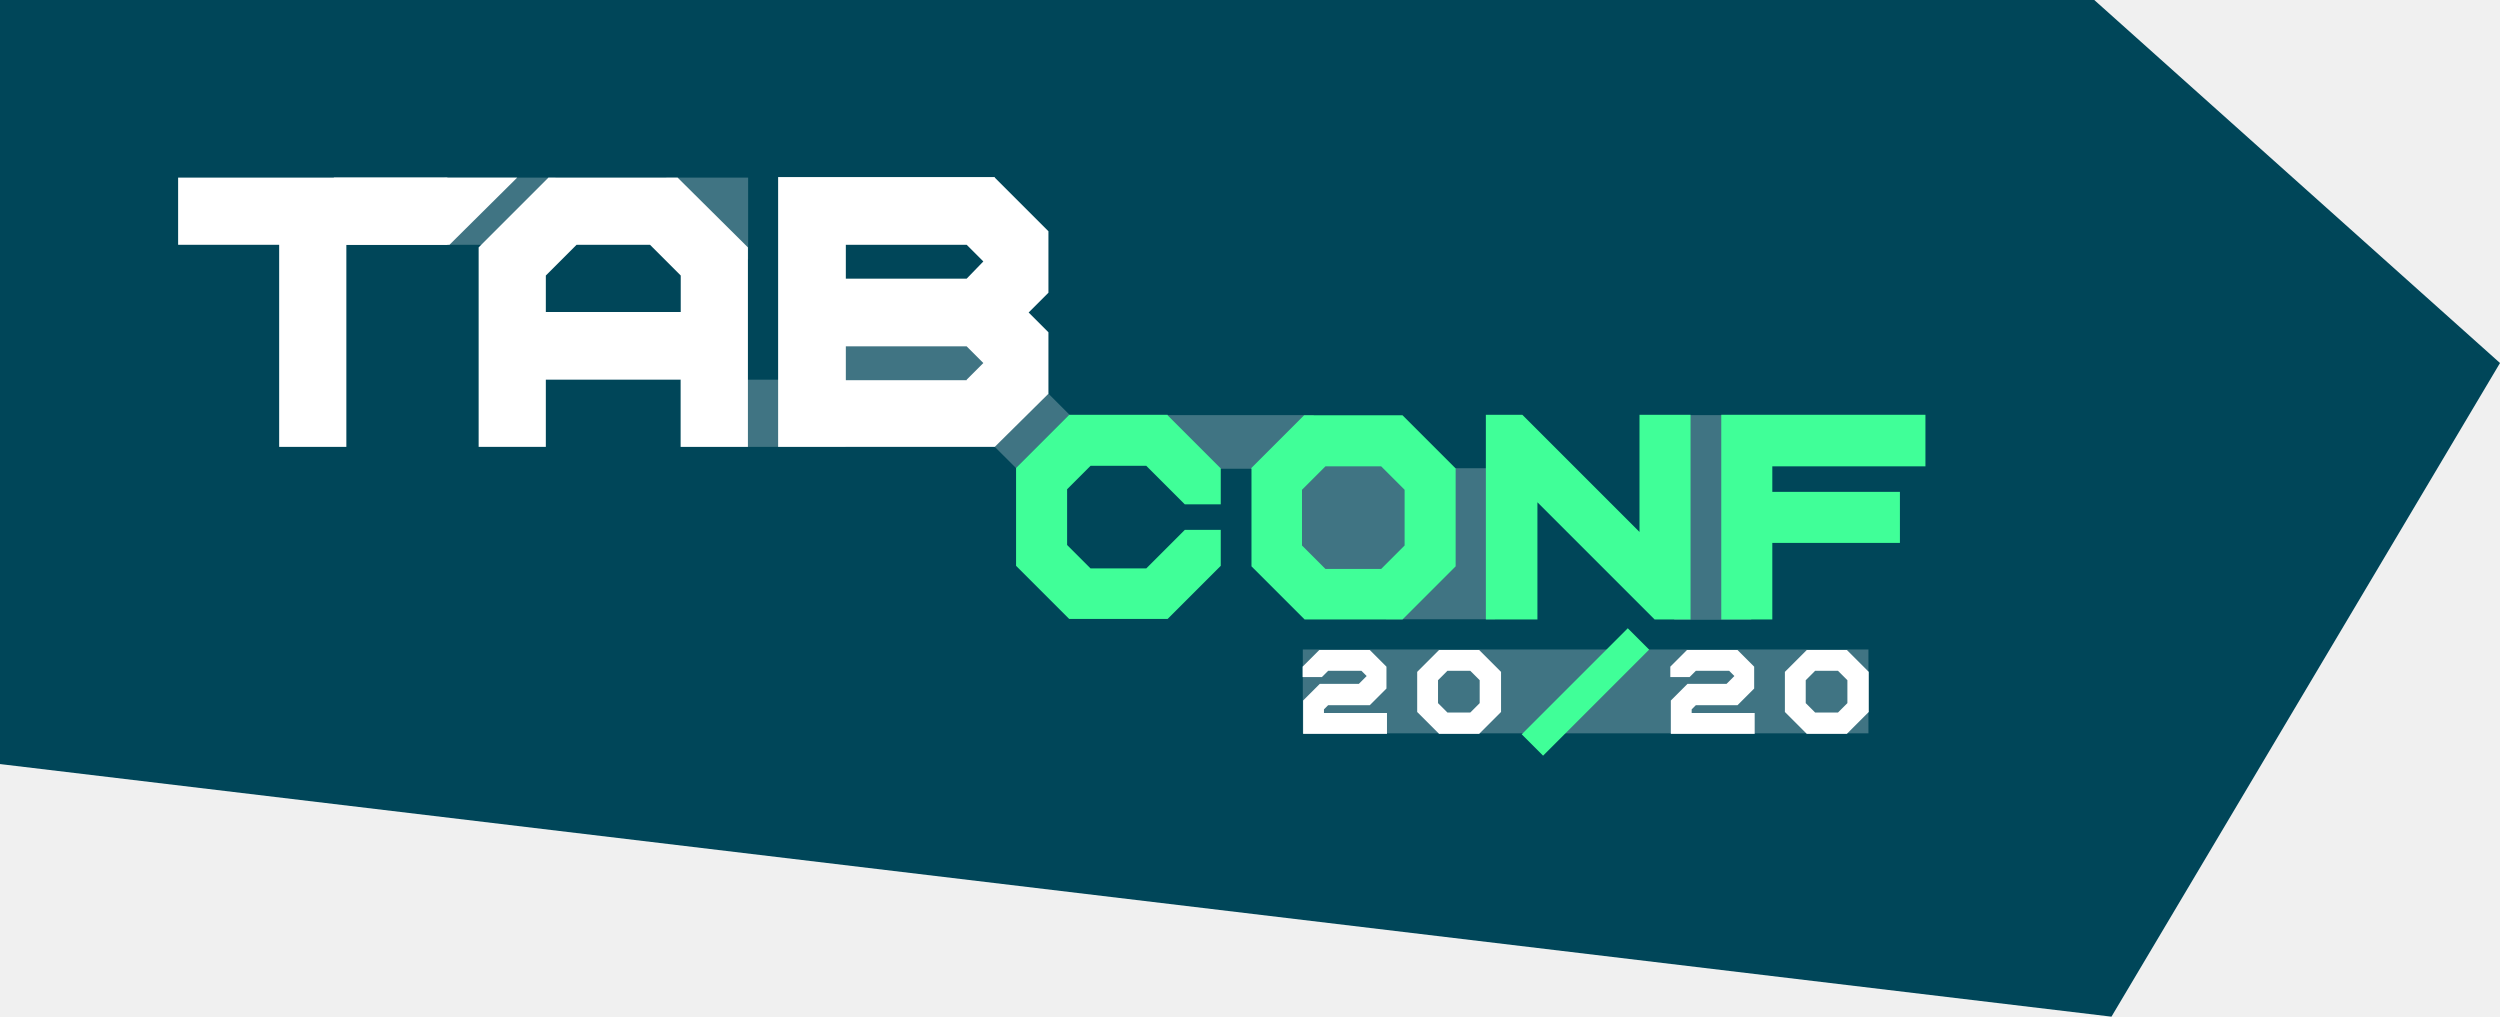
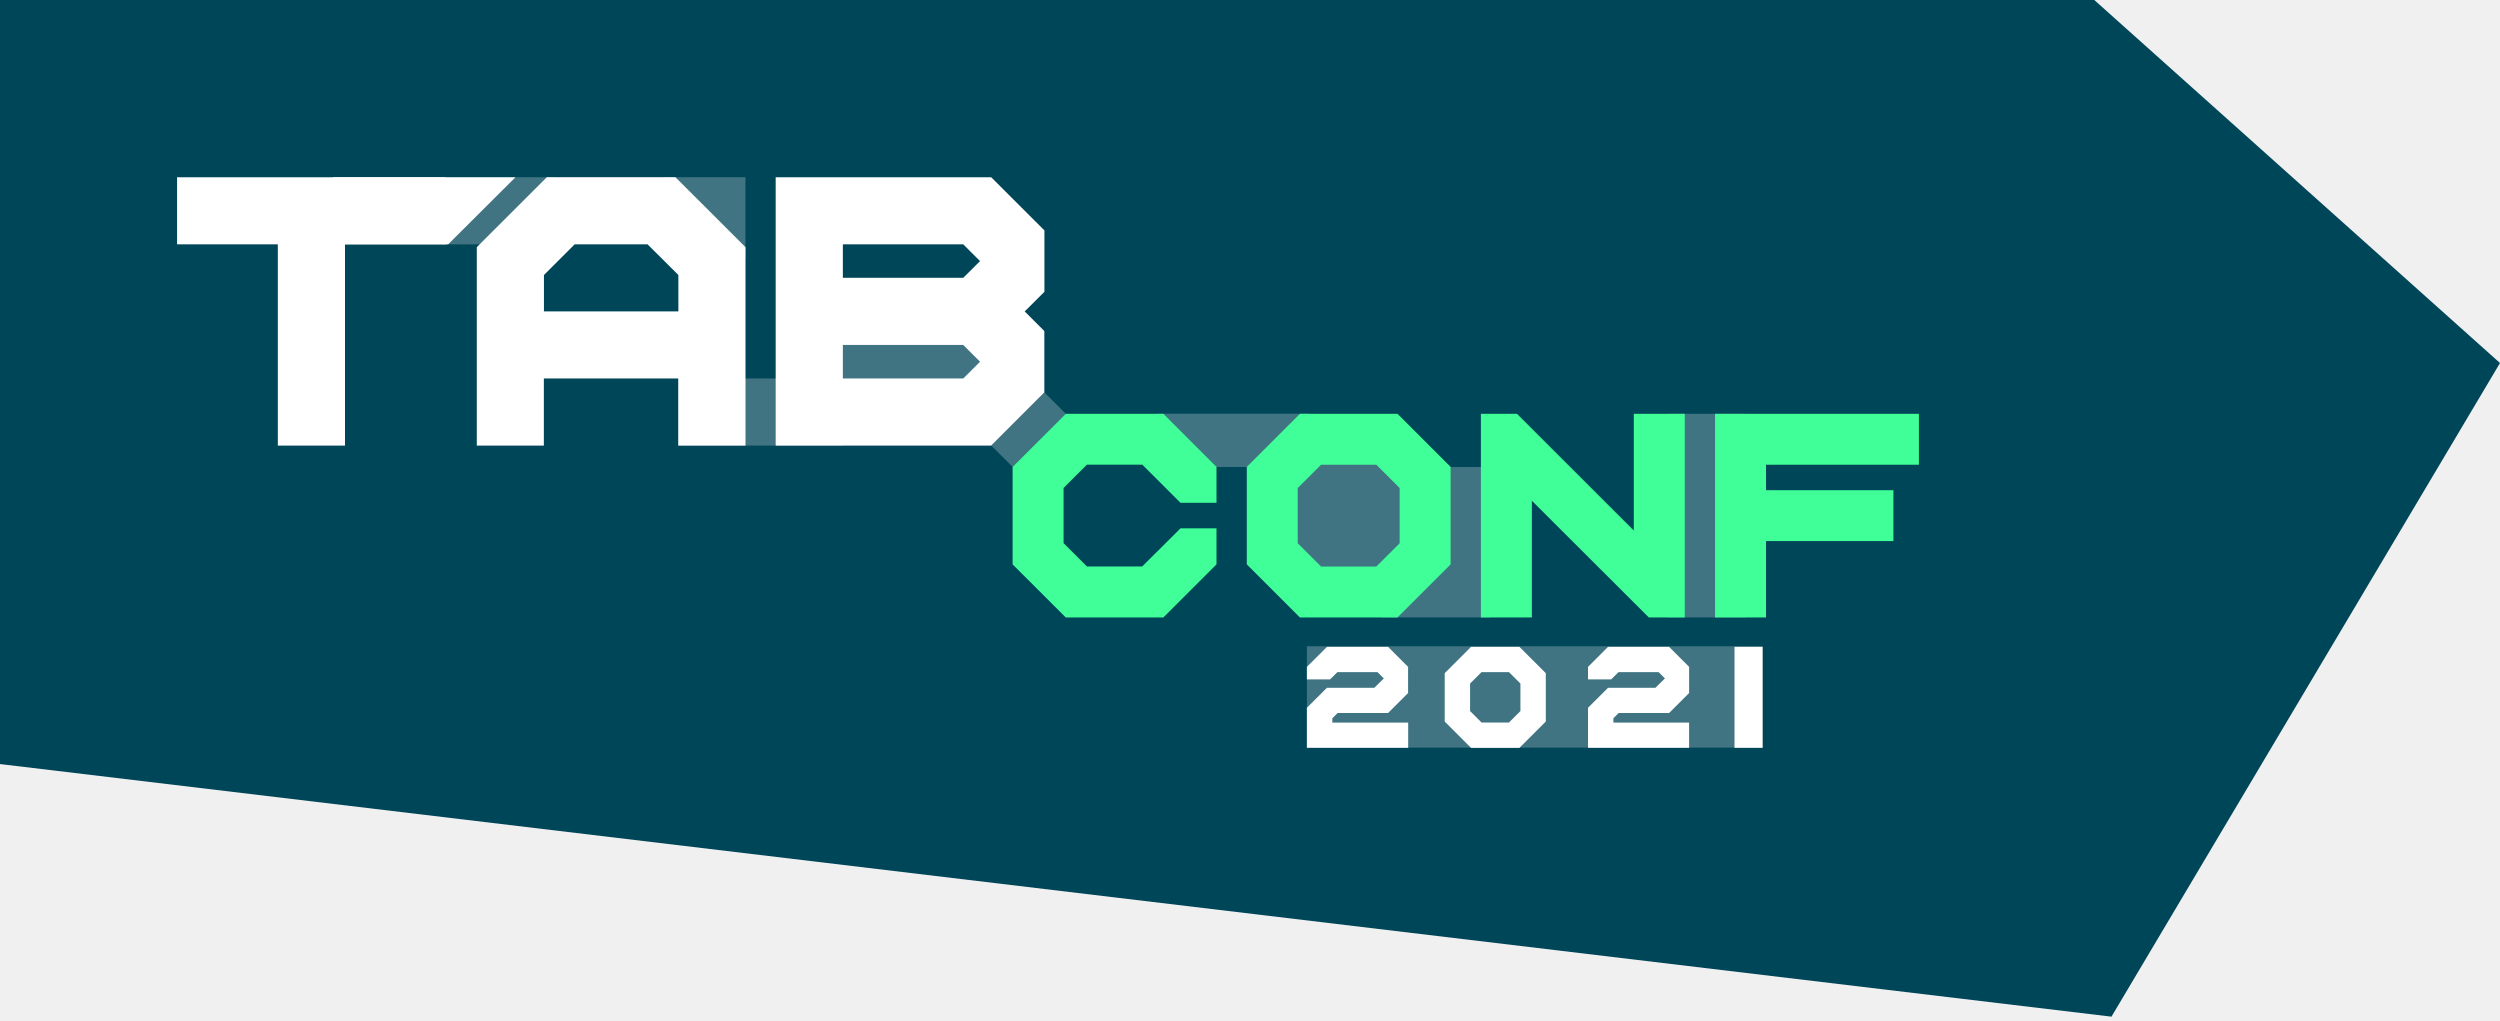
- <svg xmlns="http://www.w3.org/2000/svg" version="1.1" id="Layer_1" x="0px" y="0px" viewBox="0 0 480 195.1" style="enable-background:new 0 0 480 195.1;" xml:space="preserve">
-   <style type="text/css">
- 	.st0{fill:#004659;}
- 	.st1{opacity:0.25;fill:#FFFFFF;enable-background:new    ;}
- 	.st2{fill:#40FF98;}
- 	.st3{fill:#FFFFFF;}
- </style>
-   <g transform="translate(27.5 27.5)">
-     <g transform="matrix(1, 0, 0, 1, -27.5, -27.5)">
-       <path class="st0" d="M0,146.7l405.4,48.5L480,69.7L402.1,0H0V146.7z" />
-     </g>
-     <g transform="translate(25.8 103.173)">
-       <g transform="translate(91.241 47.827)">
-         <rect x="15.2" y="-116.9" class="st1" width="30.9" height="16" />
-         <rect x="105.6" y="-53.8" class="st1" width="108.6" height="16.1" />
-         <rect x="104.8" y="-91.1" class="st1" width="20.8" height="22.9" />
-         <path class="st1" d="M142.1-69.8v-18.8h-10.5v18.8h-10v10.2h20.9v-10.2H142.1z" />
-         <rect x="78.6" y="-98.8" class="st1" width="29.1" height="10.3" />
-         <rect x="176.9" y="-98.8" class="st1" width="14.8" height="39.3" />
-         <rect x="46.4" y="-98.7" transform="matrix(0.7071 -0.7071 0.7071 0.7071 83.4123 9.8693)" class="st1" width="14.5" height="5.8" />
-         <rect x="-59.2" y="-144.4" class="st1" width="21.3" height="12.9" />
-         <rect x="-13.9" y="-105.6" class="st1" width="31.7" height="12.9" />
-         <rect x="-16.6" y="-144.4" class="st1" width="15.7" height="15.7" />
-       </g>
-       <g transform="translate(200.984 93.464)">
-         <rect x="35.7" y="-94.2" transform="matrix(0.7071 -0.7071 0.7071 0.7071 79.2502 8.7035)" class="st2" width="28.8" height="5.8" />
-         <path class="st2" d="M-30.1-144.4l10.2,10.2v6.9h-6.9l-7.4-7.4h-10.7l-4.5,4.5v10.7l4.5,4.5h10.7l7.4-7.4h6.9v6.9l-10.2,10.2H-49     l-10.2-10.2v-18.8l10.2-10.2H-30.1z" />
-         <path class="st2" d="M-14.1-134.2l10.2-10.2H15l10.2,10.2v18.8L15-105.2H-3.8l-10.2-10.2V-134.2z M0.2-134.6l-4.5,4.5v10.7     l4.5,4.5h10.7l4.5-4.5v-10.7l-4.5-4.5L0.2-134.6z" />
-         <path class="st2" d="M40.9-127.7v22.5H31v-39.3H38l22.5,22.5v-22.5h9.8v39.3h-6.9L40.9-127.7z" />
-         <path class="st2" d="M115.4-144.4v9.8H86v4.9h24.5v9.8H86v14.7h-9.8v-39.3H115.4z" />
-       </g>
-       <g transform="translate(40 47.827)">
-         <path class="st3" d="M-7.4-144.4v12.9h-19.4v38.8h-12.9v-38.8h-19.4v-12.9H-7.4z" />
-         <path class="st3" d="M-1.4-131L12-144.4h24.8L50.3-131v38.3H37.4v-12.9H11.5v12.9H-1.4V-131z M17.4-131.5l-5.9,5.9v7h25.9v-7     l-5.9-5.9H17.4z" />
-         <path class="st3" d="M97.7-144.4l10.3,10.3v11.8l-3.8,3.8l3.8,3.8v11.8L97.7-92.7H56.1v-51.8H97.7z M95.5-128.3l-3.2-3.2H69.1     v6.5h23.2L95.5-128.3z M92.3-105.6l3.2-3.2l-3.2-3.2H69.1v6.5H92.3z" />
-         <path class="st3" d="M232.3-49.7l-1.2,1.2h-3.7v-2l3.2-3.2h9.7l3.2,3.2v4.2l-3.2,3.2h-8l-0.8,0.8v0.7h12.1v4h-16.1V-44l3.2-3.2     h7.5l1.5-1.5l-1-1L232.3-49.7z" />
-         <path class="st3" d="M249.4-49.5l4.2-4.2h7.7l4.2,4.2v7.7l-4.2,4.2h-7.7l-4.2-4.2V-49.5z M255.2-49.7l-1.8,1.8v4.4l1.8,1.8h4.4     l1.8-1.8v-4.4l-1.8-1.8H255.2z" />
-         <path class="st3" d="M161.7-49.7l-1.2,1.2h-3.7v-2l3.2-3.2h9.7l3.2,3.2v4.2l-3.2,3.2h-8l-0.8,0.8v0.7h12.1v4h-16.1V-44l3.2-3.2     h7.5l1.5-1.5l-1-1L161.7-49.7z" />
-         <path class="st3" d="M178.8-49.5l4.2-4.2h7.7l4.2,4.2v7.7l-4.2,4.2h-7.7l-4.2-4.2V-49.5z M184.6-49.7l-1.8,1.8v4.4l1.8,1.8h4.4     l1.8-1.8v-4.4l-1.8-1.8H184.6z" />
-         <path class="st3" d="M-7-131.5h-22.2v-12.9H6L-7-131.5z" />
-       </g>
-     </g>
+ <svg xmlns="http://www.w3.org/2000/svg" width="480" height="196" viewBox="0 0 480 196" fill="none">
+   <g clip-path="url(#clip0)">
+     <path d="M0 146.7L405.4 195.2L480 69.7L402.1 0H0V146.7Z" fill="#004659" />
+     <path opacity="0.25" d="M159.175 61.473H189.986V77.426H159.175V61.473ZM248.442 87.12H269.17V109.928H248.442V87.12Z" fill="white" />
+     <path opacity="0.25" d="M250.923 124.082H338.422V143.544H250.923V124.082Z" fill="white" />
+     <path d="M310.757 129.044L309.343 130.447H304.898V128.037L308.744 124.196H320.464L324.31 128.037V133.06L320.464 136.901H310.774L309.77 137.908V138.74H324.305V143.579H304.898V135.894L308.744 132.053H317.839L319.663 130.258L318.451 129.044H310.757ZM256.786 129.044L255.372 130.447H250.923V128.037L254.786 124.196H266.507L270.352 128.037V133.06L266.507 136.901H256.817L255.808 137.908V138.74H270.37V143.579H250.923V135.894L254.773 132.053H263.869L265.692 130.258L264.476 129.044H256.786ZM277.382 129.251L282.439 124.196H291.732L296.793 129.251V138.533L291.732 143.588H282.439L277.382 138.533V129.251ZM284.456 129.044L282.254 131.244V136.523L284.456 138.722H289.719L291.922 136.523V131.244L289.719 129.044H284.456Z" fill="white" />
+     <path d="M333.025 143.58V124.191H338.422V143.58H333.025Z" fill="white" />
+     <path d="M85.582 34.033V46.911H66.24V85.552H53.342V46.911H34V34.033H85.582ZM91.544 47.459L104.994 34.026H129.687L143.137 47.459V85.552H130.229V72.67H104.419V85.552H91.544V47.459ZM110.337 46.911L104.437 52.803V59.792H130.247V52.803L124.329 46.911H110.337ZM190.31 34.033L200.528 44.239V56.024L196.744 59.792L200.513 63.561V75.346L190.31 85.552H148.931V34.033H190.31ZM188.165 50.131L184.944 46.911H161.829V53.337H184.944L188.165 50.131ZM184.944 72.67L188.165 69.454L184.944 66.233H161.829V72.67H184.944Z" fill="white" />
+     <path opacity="0.25" d="M285.687 108.363V89.662H275.222V108.363H265.305V118.547H286.131V108.363H285.687ZM222.331 79.434H251.318V89.662H222.331V79.434ZM320.334 79.452H335.07V118.547H320.334V79.452Z" fill="white" />
+     <path opacity="0.25" d="M200.53 75.347L204.64 79.452L194.43 89.65L190.32 85.544L200.53 75.347Z" fill="white" />
+     <path opacity="0.25" d="M85.062 34.033H106.31V46.914H85.062V34.033ZM130.229 72.67H161.825V85.552H130.229V72.67ZM127.488 34.033H143.126V49.652H127.488V34.033Z" fill="white" />
+     <path d="M223.364 79.452L233.567 89.644V96.542H226.661L219.321 89.212H208.685L204.207 93.684V104.29L208.685 108.759H219.303L226.661 101.443H233.567V108.36L223.367 118.547H204.625L194.421 108.36V89.644L204.625 79.452H223.364ZM239.384 89.644L249.587 79.452H268.319L278.519 89.644V108.36L268.319 118.547H249.58L239.384 108.36V89.644ZM253.648 89.226L249.162 93.699V104.304L253.64 108.773H264.259L268.733 104.304V93.699L264.259 89.226H253.648ZM294.117 96.142V118.547H284.332V79.452H291.256L313.689 101.861V79.452H323.474V118.547H316.568L294.117 96.142ZM368.43 79.452V89.226H339.073V94.113H363.537V103.887H339.073V118.547H329.287V79.452H368.43Z" fill="#40FF98" />
+     <path d="M86.047 46.911H63.917V34.033H98.967L86.047 46.911Z" fill="white" />
  </g>
+   <defs>
+     <clipPath id="clip0">
+       <rect width="480" height="195.1" fill="white" />
+     </clipPath>
+   </defs>
</svg>
